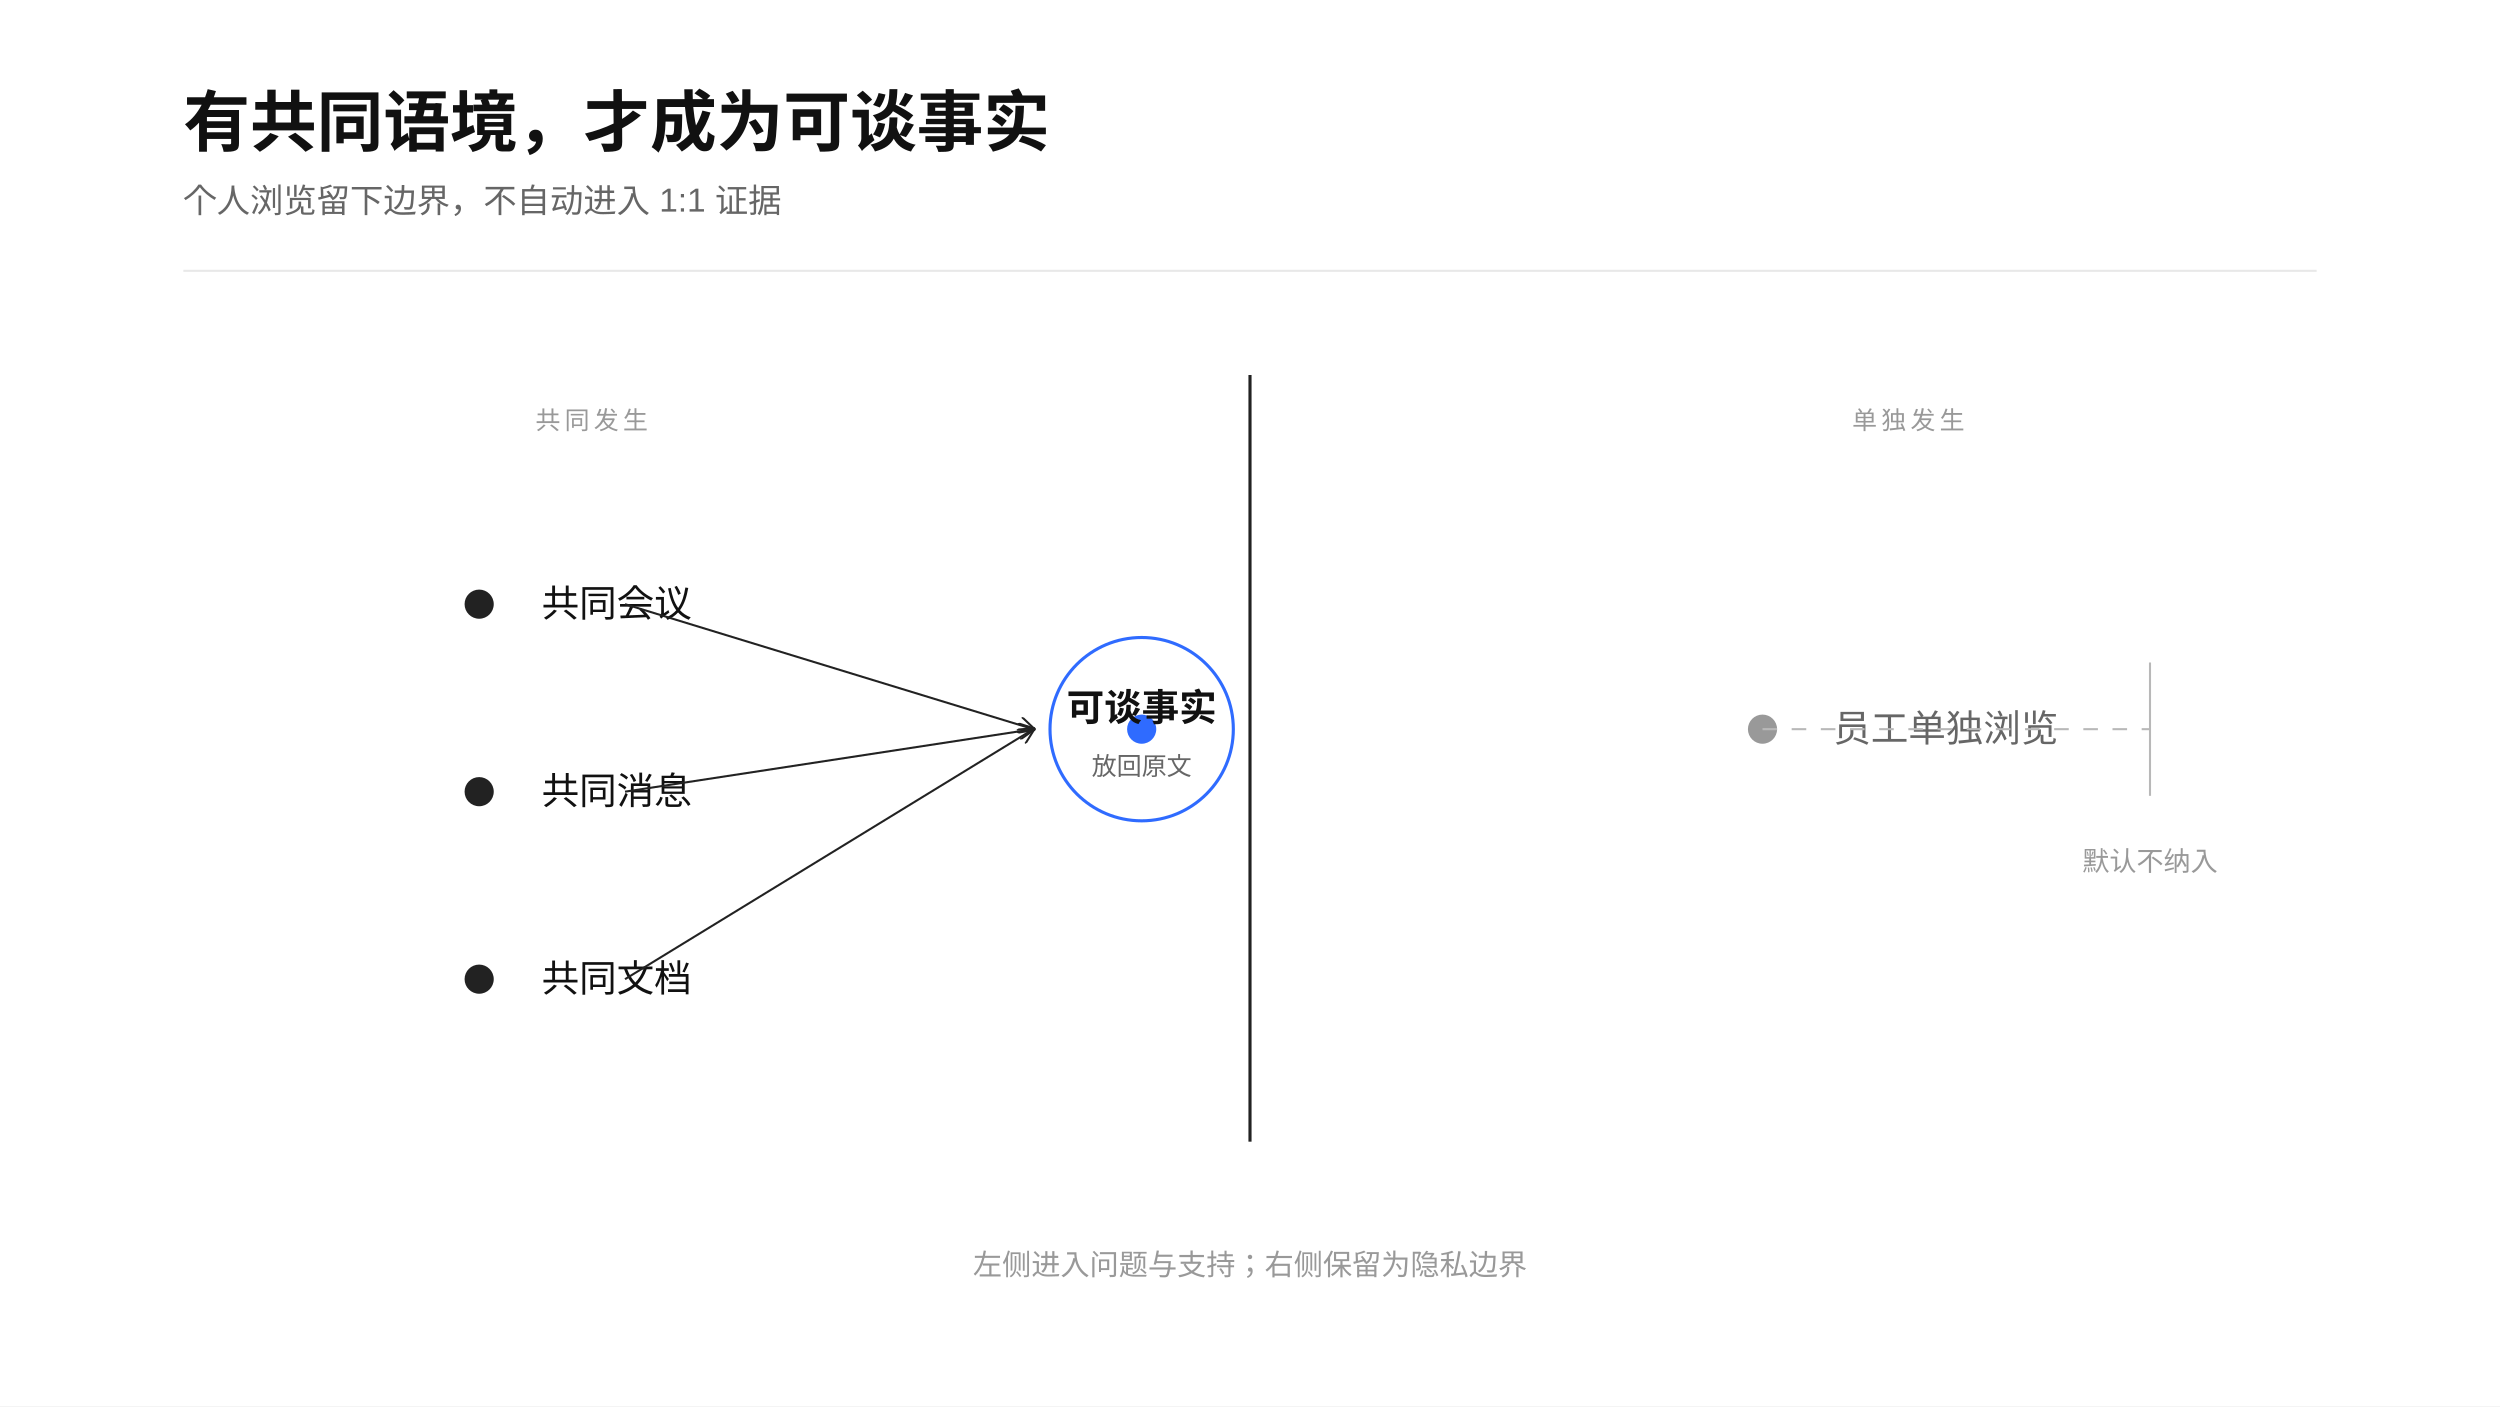
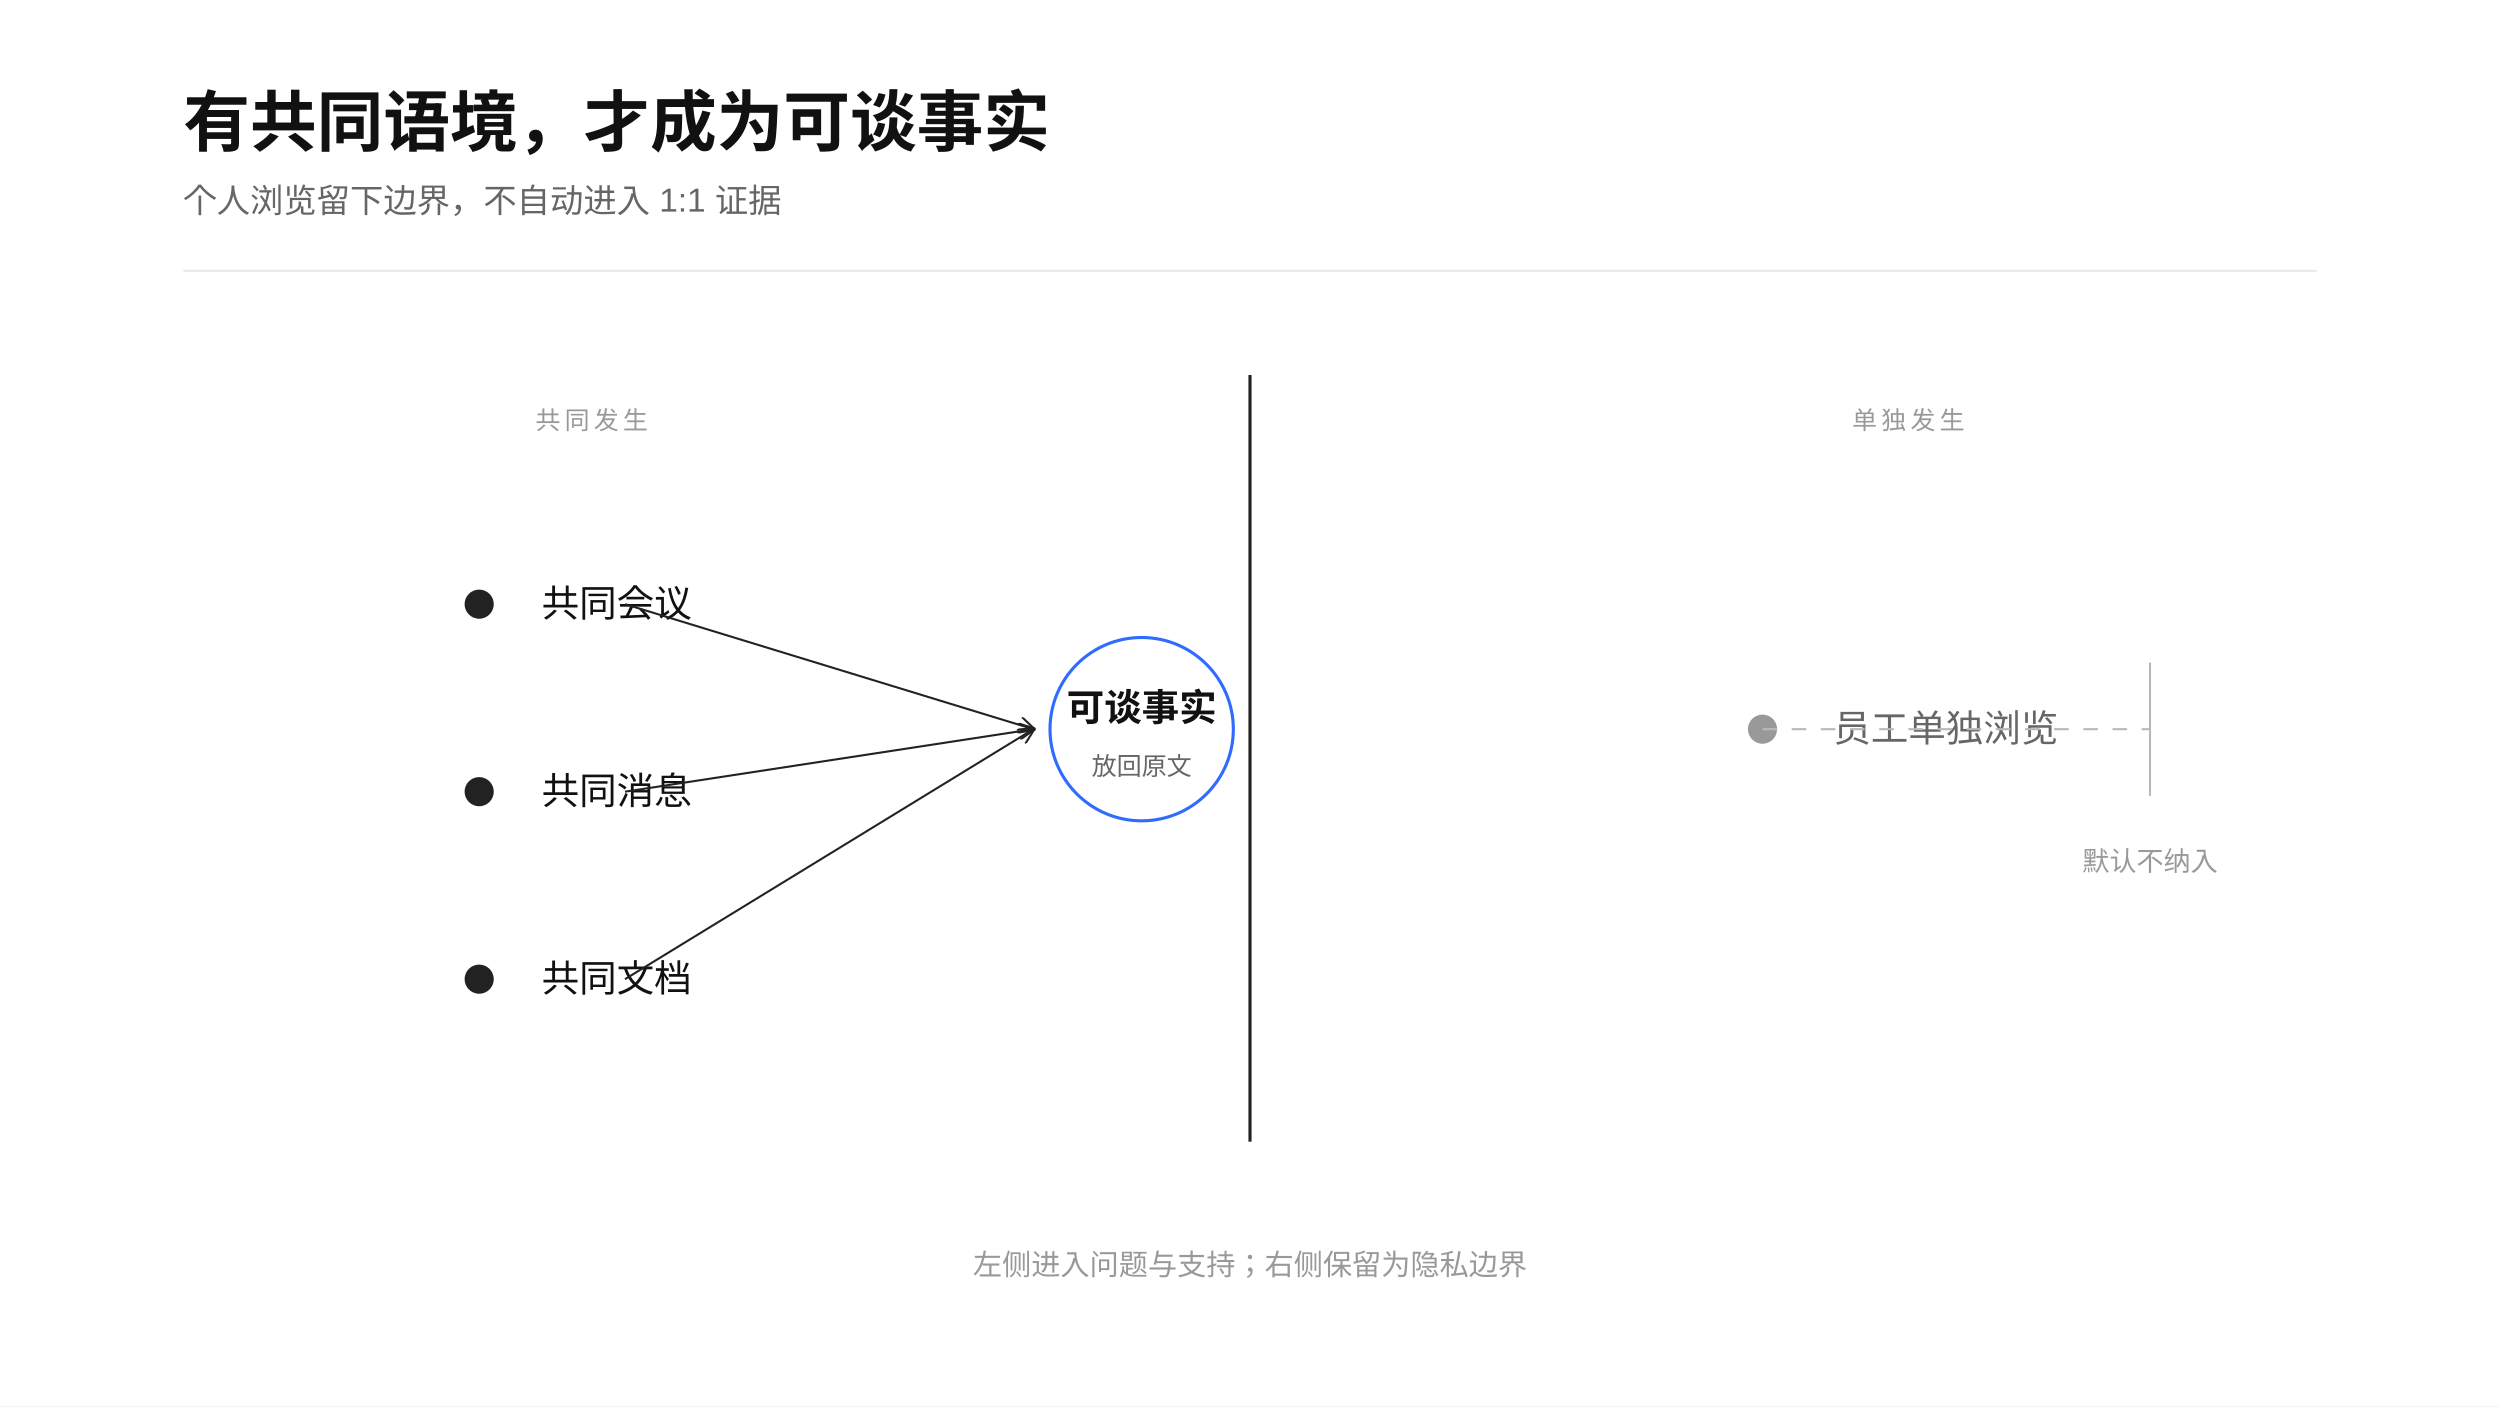
<svg xmlns="http://www.w3.org/2000/svg" width="1200" height="675" viewBox="0 0 1200 675">
  <defs>
    <marker id="arrow" markerWidth="8" markerHeight="8" refX="7" refY="4" orient="auto">
      <path d="M0 0L8 4L0 8" fill="none" stroke="#222" />
    </marker>
  </defs>
  <rect width="1200" height="675" fill="#fff" />
  <g font-family="PingFang SC, Source Han Sans SC, Arial, sans-serif">
    <text x="88" y="70" fill="#111" font-size="32" font-weight="600">有共同语境，才成为可谈事实</text>
    <text x="88" y="102" fill="#666" font-size="16">个人浏览留下边界，不自动进入 1:1 证据</text>
    <line x1="88" y1="130" x2="1112" y2="130" stroke="#E8E8E8" />
    <line x1="600" y1="180" x2="600" y2="548" stroke="#222" stroke-width="1.5" />
    <text x="284" y="206" text-anchor="middle" fill="#999" font-size="12" letter-spacing="2">共同发生</text>
    <text x="916" y="206" text-anchor="middle" fill="#999" font-size="12" letter-spacing="2">单独发生</text>
    <circle cx="230" cy="290" r="7" fill="#222" />
    <text x="260" y="296" fill="#111" font-size="18">共同会议</text>
    <circle cx="230" cy="380" r="7" fill="#222" />
    <text x="260" y="386" fill="#111" font-size="18">共同消息</text>
    <circle cx="230" cy="470" r="7" fill="#222" />
    <text x="260" y="476" fill="#111" font-size="18">共同文档</text>
    <line x1="300" y1="290" x2="496" y2="350" stroke="#222" marker-end="url(#arrow)" />
    <line x1="300" y1="380" x2="496" y2="350" stroke="#222" marker-end="url(#arrow)" />
    <line x1="300" y1="470" x2="496" y2="350" stroke="#222" marker-end="url(#arrow)" />
    <circle cx="548" cy="350" r="44" fill="#fff" stroke="#2F6BFF" stroke-width="1.5" />
-     <circle cx="548" cy="350" r="7" fill="#2F6BFF" />
    <text x="548" y="346" text-anchor="middle" fill="#111" font-size="18" font-weight="600">可谈事实</text>
    <text x="548" y="372" text-anchor="middle" fill="#666" font-size="12">放回原文</text>
    <circle cx="846" cy="350" r="7" fill="#999" />
    <text x="880" y="356" fill="#666" font-size="18">员工单独浏览</text>
    <line x1="846" y1="350" x2="1032" y2="350" stroke="#B8B8B8" stroke-dasharray="7 7" />
    <line x1="1032" y1="318" x2="1032" y2="382" stroke="#B8B8B8" />
    <text x="1032" y="418" text-anchor="middle" fill="#999" font-size="13">默认不纳入</text>
    <text x="600" y="612" text-anchor="middle" fill="#999" font-size="14">左侧进入问题与支持；右侧保留为隐私边界</text>
  </g>
</svg>
